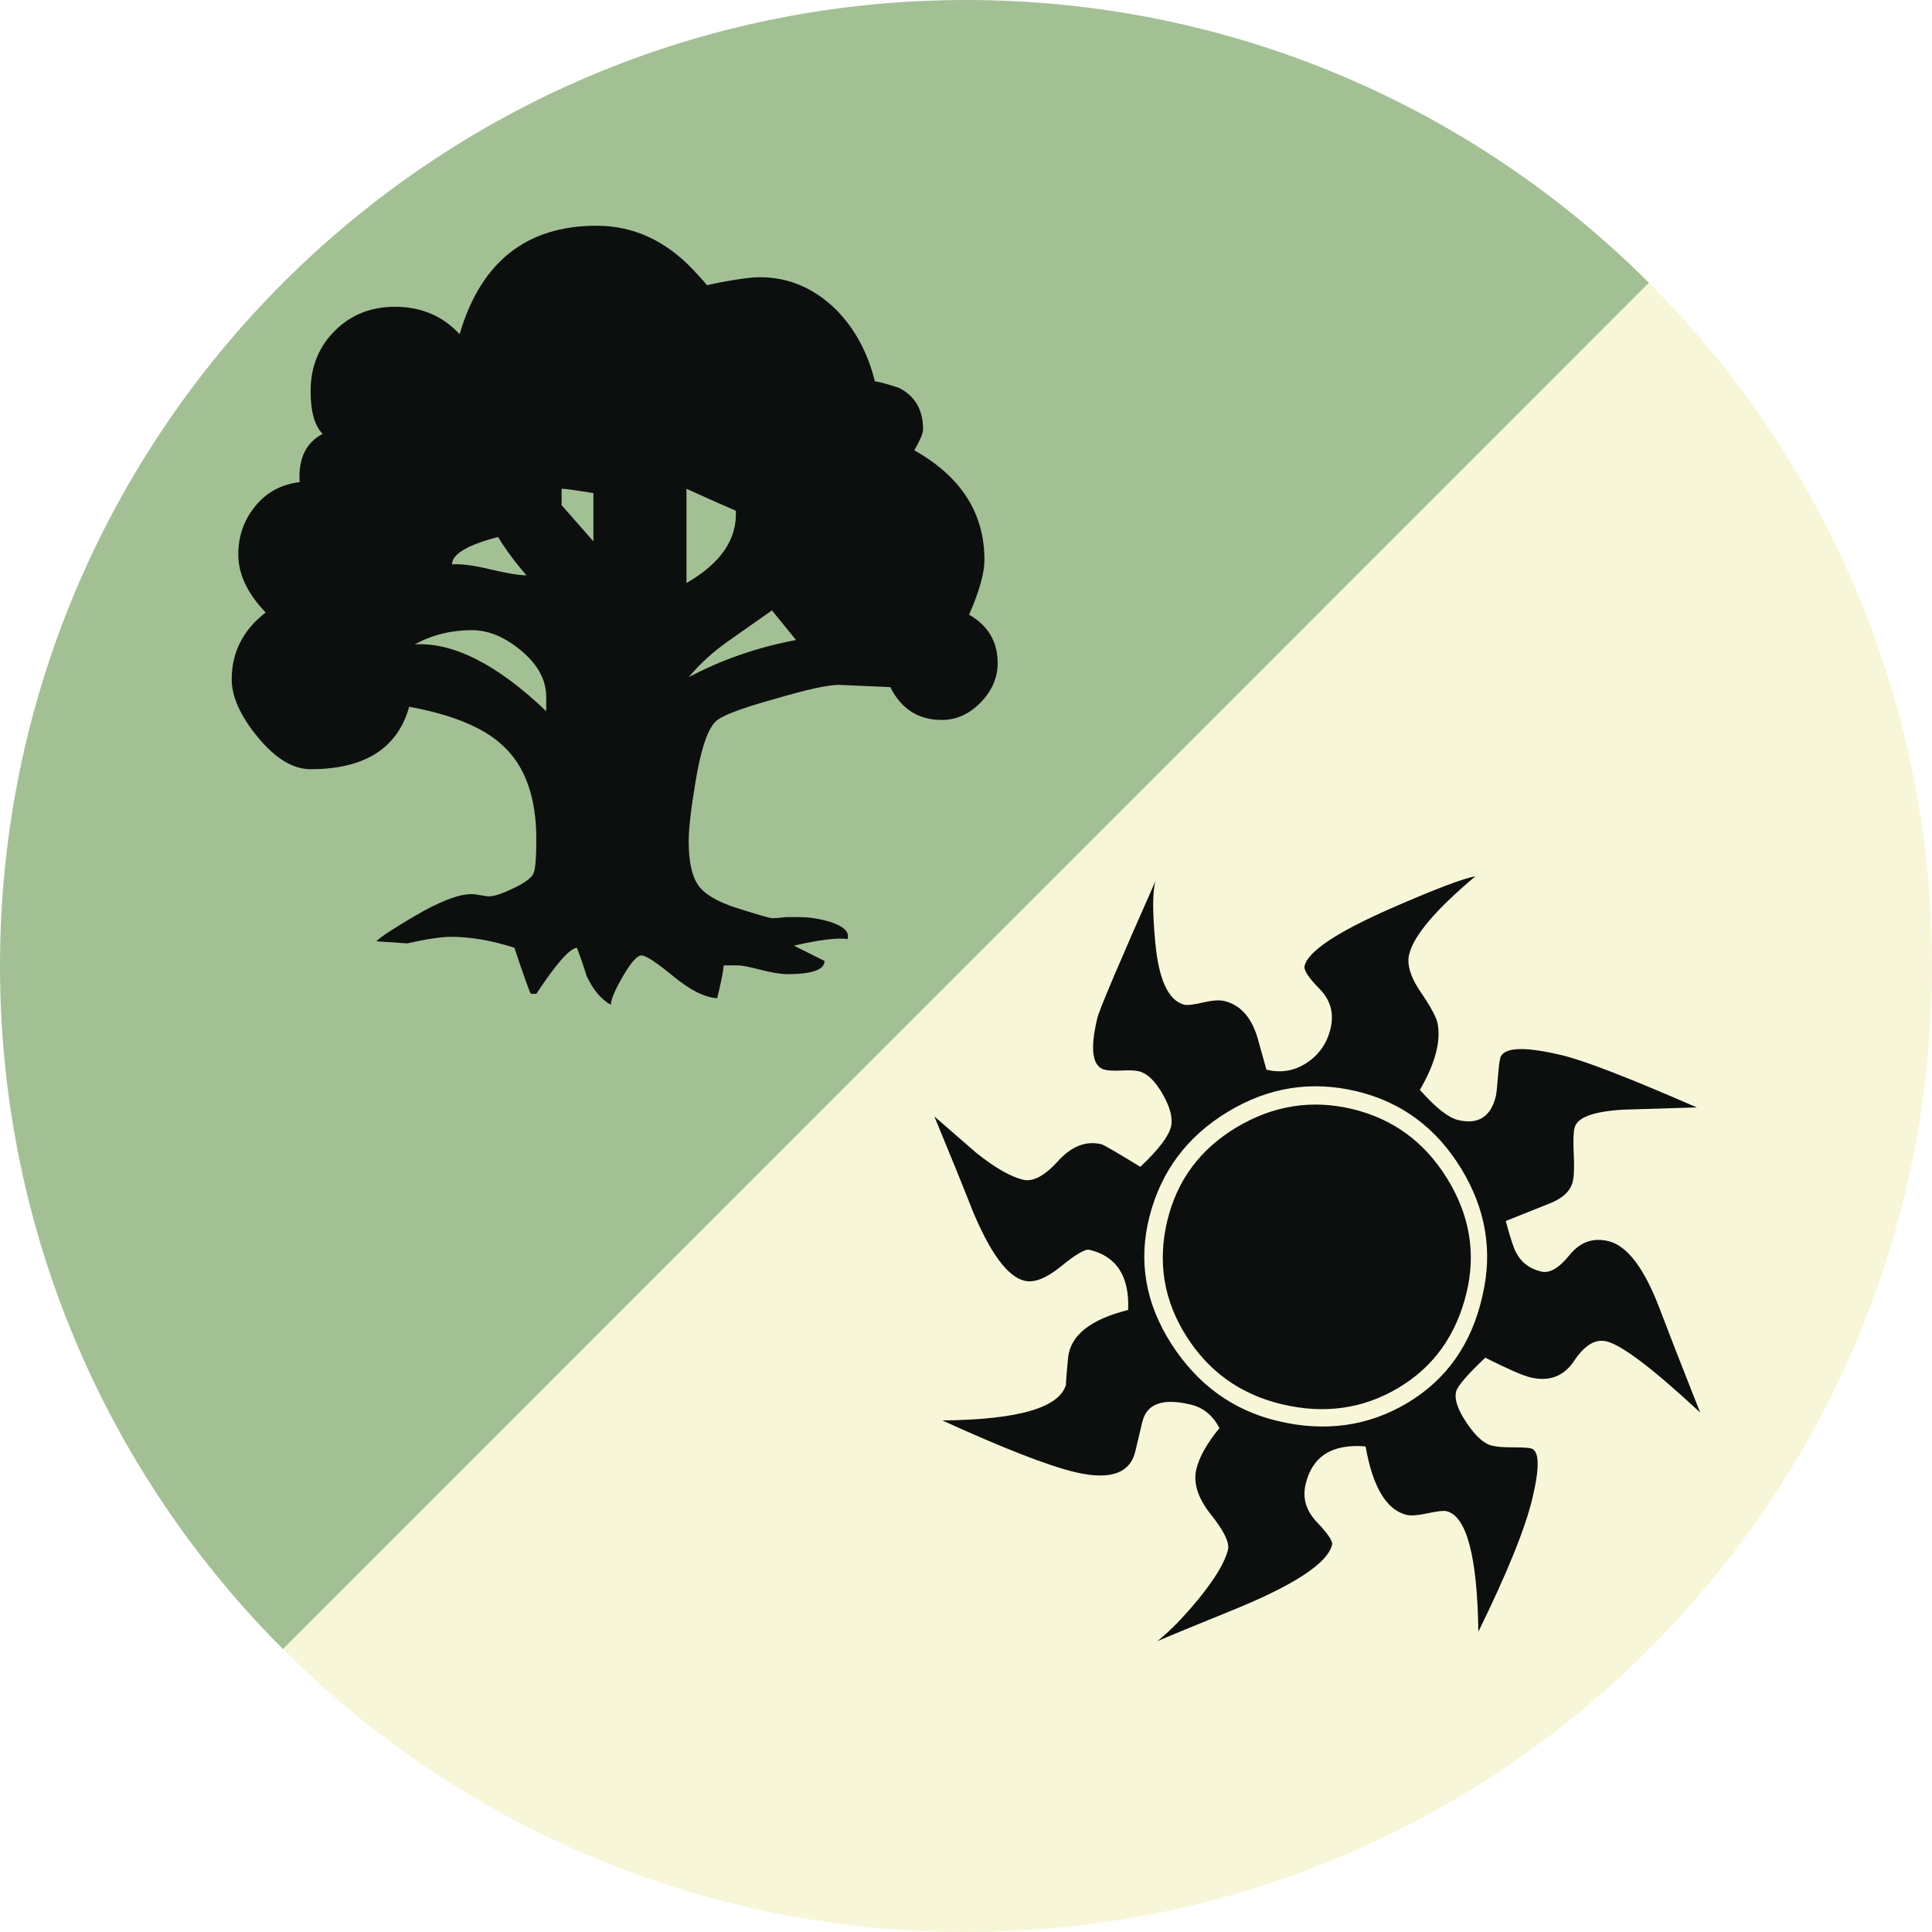
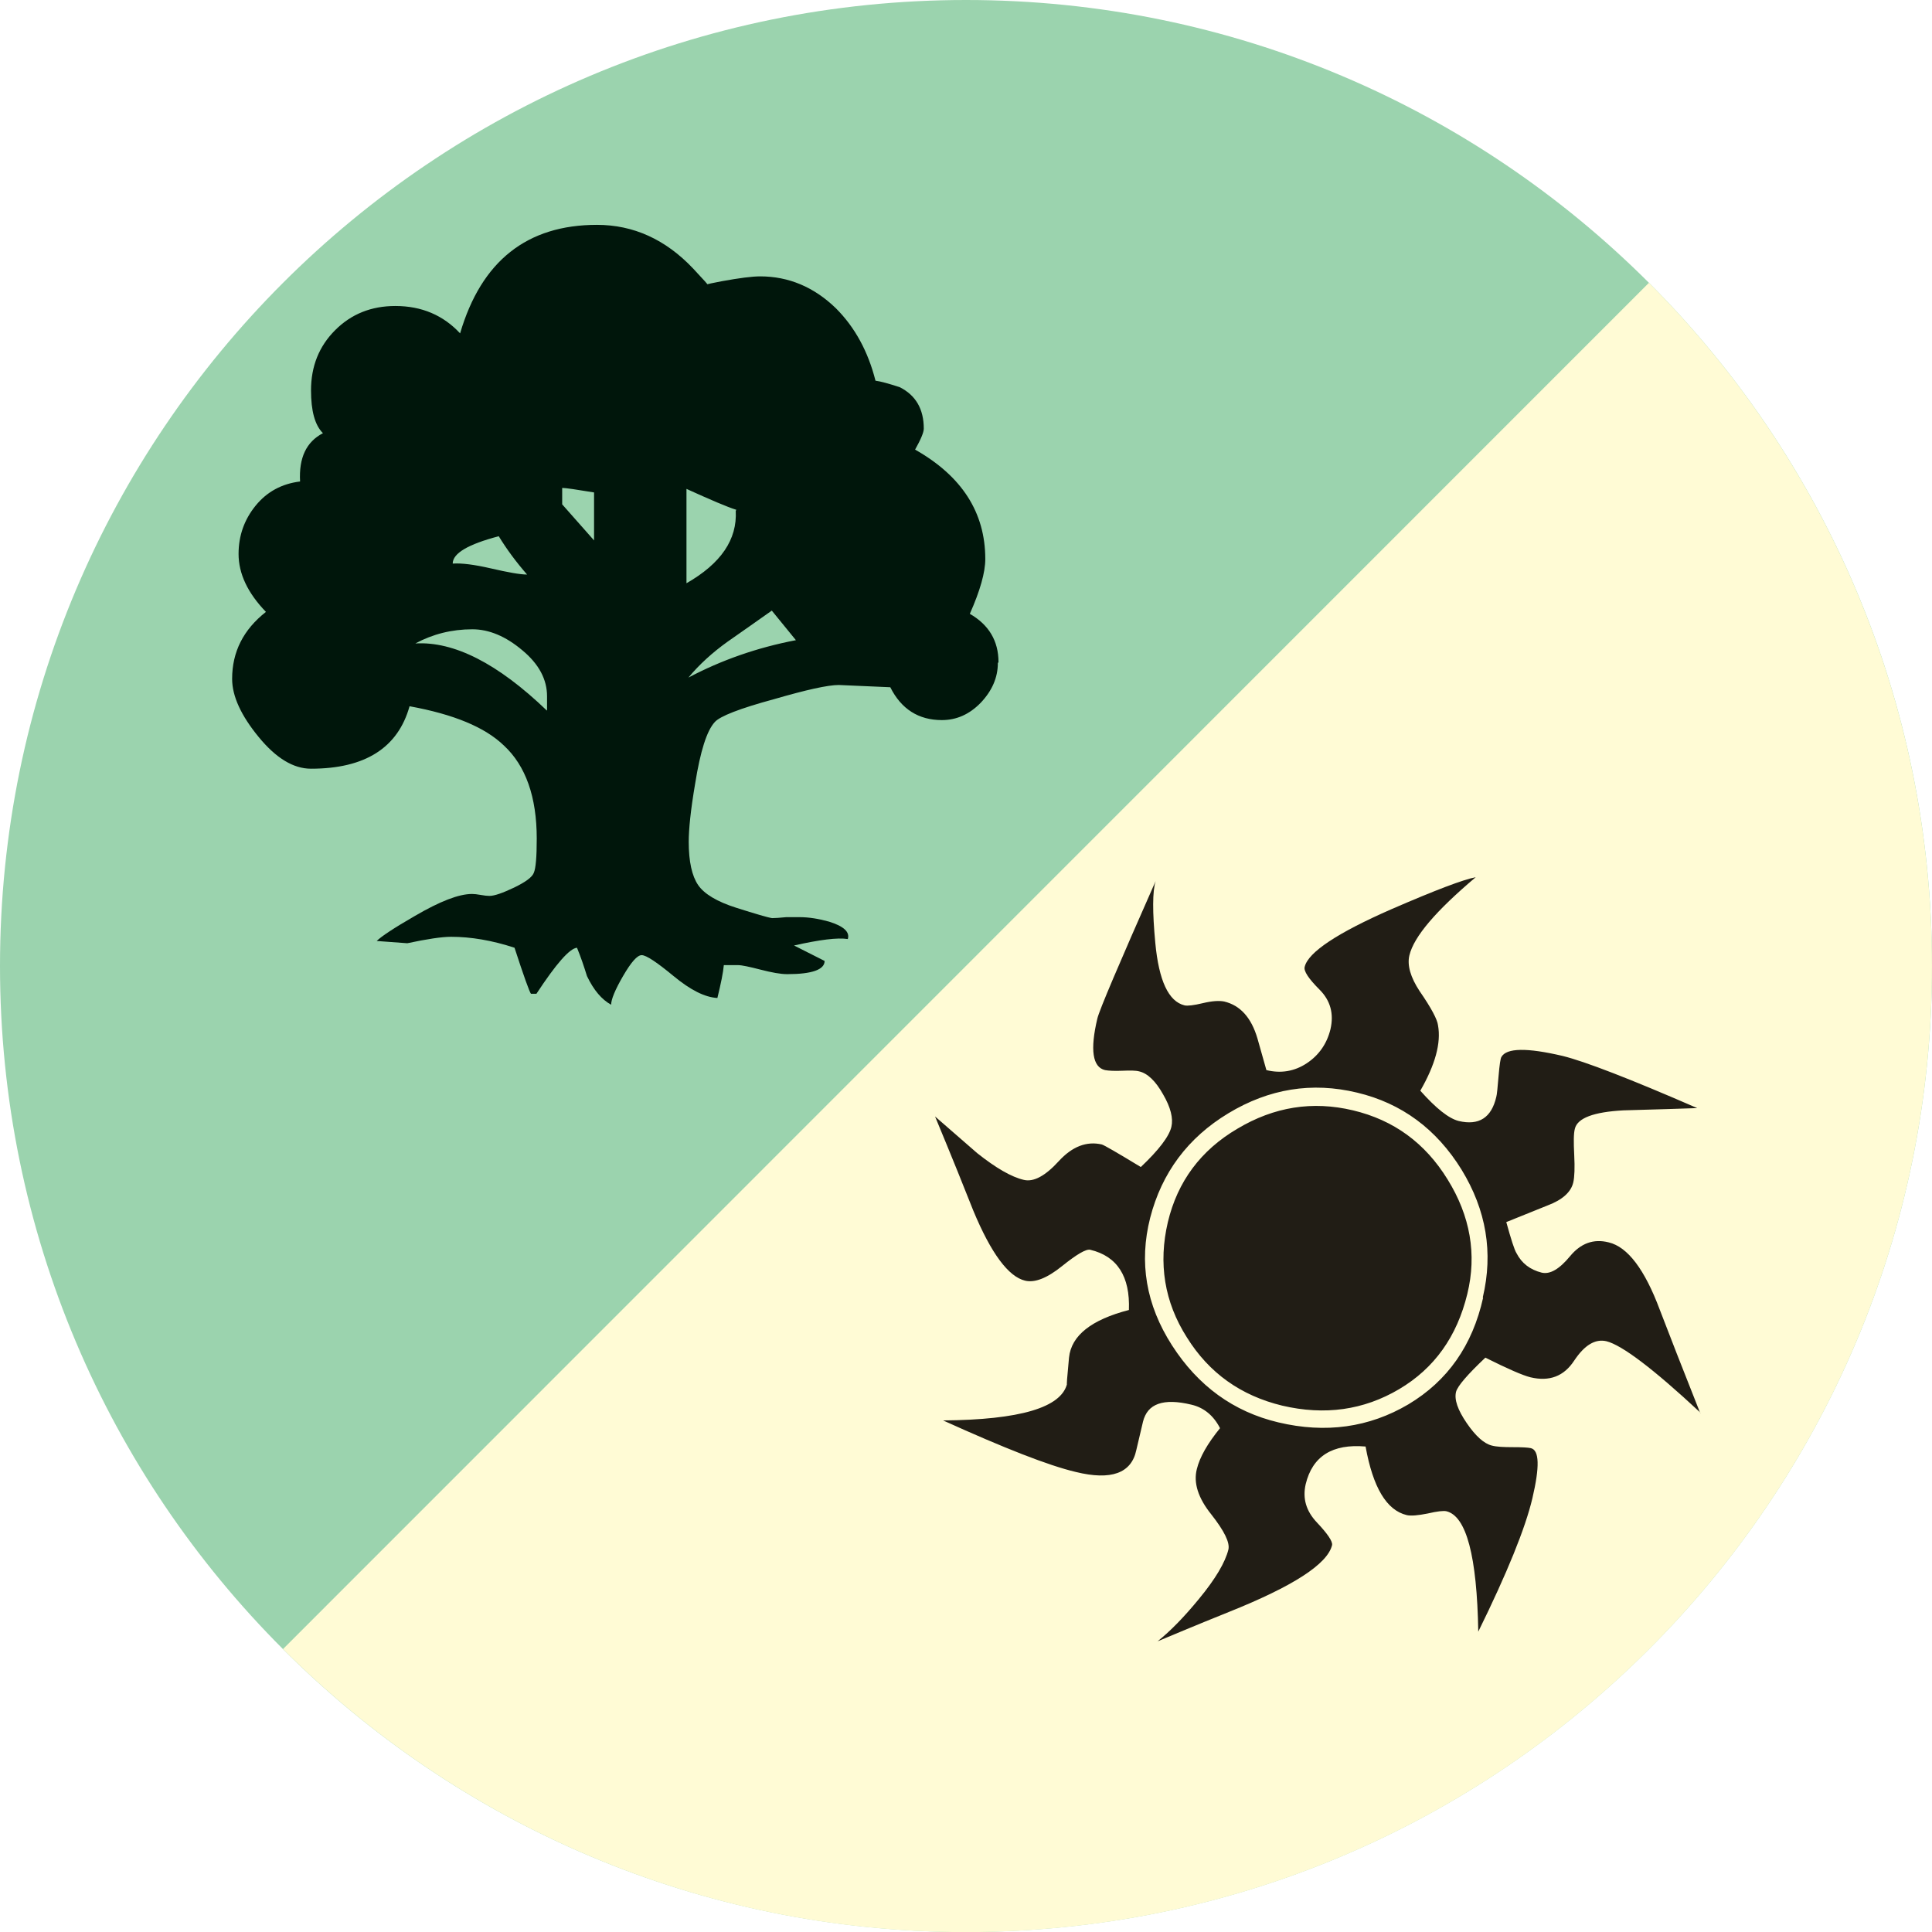
- <svg xmlns="http://www.w3.org/2000/svg" version="1.1" width="600" height="600">
-   <g transform="translate(-62.00553,103.9291)" id="layer1">
-     <path d="m 574.1,-16.107 c 54.312,54.306 87.906,129.306 87.906,212.16 0,165.696 -134.322,300.018 -300,300.018 -82.842,0 -157.83,-33.576 -212.124,-87.876" id="path249" style="fill:#f8f6d8" />
-     <path d="M 149.882,408.195 C 95.582,353.913 62.006,278.901 62.006,196.059 c 0,-165.684 134.322,-299.988 300,-299.988 82.812,0 157.806,33.558 212.094,87.822" id="path251" style="fill:#a3c095" />
-     <path d="m 590.006,334.737 c -14.616,-13.584 -24.324,-20.946 -29.088,-22.092 -3.456,-0.834 -6.81,1.188 -10.032,6.024 -3.222,4.854 -7.746,6.564 -13.608,5.16 -2.376,-0.57 -7.05,-2.61 -14.004,-6.114 -5.628,5.316 -8.646,8.832 -9.066,10.554 -0.57,2.394 0.534,5.628 3.306,9.732 2.76,4.098 5.364,6.432 7.806,7.026 1.542,0.372 3.726,0.546 6.54,0.534 2.808,-0.007 4.662,0.096 5.562,0.306 2.658,0.624 2.814,5.826 0.468,15.576 -2.22,9.324 -7.812,23.124 -16.758,41.358 -0.354,-23.454 -3.66,-35.94 -9.936,-37.428 -0.87,-0.21 -2.814,0.024 -5.832,0.666 -3.03,0.642 -5.184,0.822 -6.48,0.504 -6.288,-1.5 -10.548,-8.604 -12.786,-21.27 -10.338,-0.876 -16.542,3.036 -18.618,11.694 -1.044,4.356 0.138,8.298 3.534,11.85 3.378,3.552 4.938,5.88 4.692,6.96 -1.398,5.862 -12.126,12.804 -32.136,20.844 -10.656,4.332 -18.042,7.368 -22.128,9.132 3.954,-3.168 8.214,-7.536 12.762,-13.092 5.172,-6.342 8.226,-11.436 9.168,-15.354 0.516,-2.154 -1.254,-5.802 -5.304,-10.884 -4.056,-5.094 -5.556,-9.804 -4.518,-14.13 0.876,-3.684 3.258,-7.926 7.164,-12.72 -2.046,-3.918 -5.01,-6.36 -8.91,-7.29 -8.664,-2.094 -13.674,-0.3 -15.024,5.34 0.93,-3.9 0.228,-0.972 -2.1,8.778 -1.5,7.2 -7.776,9.474 -18.828,6.846 -8.454,-2.028 -22.176,-7.374 -41.184,-16.044 23.886,-0.234 36.708,-4.044 38.466,-11.418 -0.192,0.876 -0.02,-1.836 0.582,-8.118 0.732,-6.912 6.96,-11.85 18.648,-14.778 0.432,-10.428 -3.564,-16.662 -12.024,-18.678 -1.296,-0.318 -4.23,1.386 -8.778,5.106 -4.566,3.726 -8.358,5.232 -11.388,4.5 -5.202,-1.23 -10.578,-8.478 -16.104,-21.72 -2.562,-6.57 -6.528,-16.338 -11.898,-29.316 4.362,3.798 8.718,7.602 13.092,11.376 5.778,4.608 10.62,7.362 14.514,8.298 3.036,0.726 6.648,-1.218 10.848,-5.832 4.194,-4.614 8.676,-6.348 13.44,-5.196 0.666,0.156 4.68,2.484 12.078,7.008 5.622,-5.298 8.796,-9.456 9.528,-12.492 0.612,-2.61 -0.24,-5.964 -2.586,-10.074 -2.34,-4.122 -4.812,-6.474 -7.41,-7.11 -1.086,-0.27 -2.838,-0.342 -5.268,-0.228 -2.43,0.114 -4.188,0.03 -5.274,-0.228 -3.894,-0.942 -4.686,-6.27 -2.352,-16.026 0.612,-2.61 6.66,-16.86 18.132,-42.744 -0.996,3.186 -1.038,9.612 -0.126,19.218 1.086,11.718 4.122,18.15 9.108,19.368 0.864,0.192 2.754,-0.042 5.676,-0.708 2.91,-0.678 5.112,-0.84 6.624,-0.48 4.98,1.194 8.424,5.004 10.338,11.412 l 2.778,9.93 c 4.548,1.098 8.73,0.378 12.54,-2.142 3.816,-2.532 6.276,-6.066 7.362,-10.614 1.134,-4.77 0,-8.874 -3.408,-12.342 -3.414,-3.444 -4.974,-5.832 -4.65,-7.128 1.086,-4.548 10.08,-10.53 26.97,-17.94 13.56,-5.916 22.254,-9.222 26.094,-9.912 -12.324,10.356 -19.194,18.426 -20.592,24.294 -0.726,3.036 0.33,6.726 3.186,11.082 3.57,5.202 5.472,8.754 5.7,10.632 0.966,5.496 -0.876,12.27 -5.55,20.334 4.866,5.52 8.82,8.628 11.862,9.366 6.27,1.5 10.194,-0.996 11.748,-7.5 0.156,-0.654 0.378,-2.772 0.672,-6.372 0.276,-3.594 0.588,-5.586 0.906,-5.97 1.596,-2.826 7.914,-2.916 18.966,-0.27 6.936,1.65 20.874,7.05 41.838,16.194 -5.082,0.15 -12.696,0.384 -22.854,0.702 -9.3,0.54 -14.334,2.424 -15.114,5.67 -0.36,1.524 -0.444,4.248 -0.24,8.184 0.204,3.942 0.102,6.792 -0.318,8.514 -0.72,3.042 -3.354,5.376 -7.872,7.05 l -12.93,5.166 c 1.47,5.382 2.52,8.622 3.186,9.696 1.554,3.108 4.152,5.124 7.836,6 2.604,0.624 5.532,-1.092 8.79,-5.124 3.252,-4.032 7.272,-5.478 12.042,-4.332 5.85,1.386 11.166,8.382 15.942,20.988 2.676,7.074 6.864,17.808 12.582,32.238 z m -67.644,-36.114 c 3.312,-13.878 1.104,-27.126 -6.648,-39.75 -7.752,-12.624 -18.564,-20.598 -32.424,-23.904 -14.088,-3.366 -27.438,-1.23 -40.026,6.42 -12.594,7.62 -20.688,18.462 -24.276,32.49 -3.54,13.812 -1.26,27.03 6.846,39.624 8.1,12.582 19.08,20.55 32.958,23.868 14.724,3.522 28.182,1.632 40.35,-5.64 12.156,-7.284 19.896,-18.33 23.22,-33.108 z m -4.89,-1.176 c -3.156,13.218 -10.218,23.106 -21.18,29.634 -10.956,6.54 -23.058,8.238 -36.264,5.076 -12.786,-3.072 -22.662,-10.122 -29.64,-21.198 -6.978,-11.052 -8.934,-22.968 -5.874,-35.754 3.018,-12.576 10.188,-22.254 21.552,-29.052 11.376,-6.786 23.334,-8.67 35.904,-5.658 12.564,3 22.362,10.146 29.388,21.456 7.026,11.322 9.072,23.148 6.114,35.496 z" id="path253" style="fill:#0d0f0f" />
-     <path d="m 371.846,101.955 c 0,4.548 -1.758,8.628 -5.274,12.258 -3.516,3.624 -7.548,5.448 -12.096,5.448 -7.242,0 -12.588,-3.402 -15.978,-10.206 l -15.996,-0.69 c -3.408,0 -10.11,1.476 -20.076,4.428 -10.662,2.94 -16.788,5.34 -18.384,7.14 -2.484,2.712 -4.53,9.078 -6.12,19.05 -1.368,8.166 -2.034,14.184 -2.034,18.048 0,6.126 0.96,10.614 2.88,13.434 1.926,2.844 5.904,5.22 11.904,7.146 6.006,1.914 9.696,3.006 11.064,3.216 0.906,0 2.376,-0.108 4.422,-0.342 h 4.086 c 2.946,0 6.006,0.462 9.192,1.374 4.53,1.374 6.462,3.174 5.79,5.448 -3.186,-0.456 -8.736,0.222 -16.668,2.04 l 9.516,4.764 c 0,2.724 -3.858,4.086 -11.568,4.086 -2.052,0 -4.83,-0.456 -8.34,-1.362 -3.522,-0.912 -5.85,-1.362 -6.978,-1.362 h -4.416 c -0.234,2.262 -0.906,5.658 -2.046,10.2 -3.87,-0.234 -8.394,-2.496 -13.62,-6.816 -5.22,-4.302 -8.508,-6.462 -9.858,-6.462 -1.368,0 -3.306,2.16 -5.79,6.462 -2.502,4.32 -3.744,7.266 -3.744,8.856 -2.946,-1.59 -5.43,-4.536 -7.494,-8.856 -0.906,-2.946 -1.926,-5.892 -3.054,-8.85 -2.274,0.234 -6.462,4.992 -12.594,14.298 h -1.704 c -0.456,-0.684 -2.16,-5.448 -5.112,-14.298 -7.032,-2.262 -13.608,-3.396 -19.728,-3.396 -2.946,0 -7.494,0.69 -13.62,2.04 l -9.516,-0.666 c 1.35,-1.374 5.328,-3.972 11.898,-7.83 7.704,-4.536 13.614,-6.81 17.694,-6.81 0.672,0 1.584,0.12 2.724,0.342 1.128,0.228 2.046,0.342 2.724,0.342 1.578,0 4.134,-0.852 7.65,-2.562 3.516,-1.68 5.562,-3.216 6.114,-4.584 0.588,-1.368 0.87,-4.878 0.87,-10.566 0,-12.918 -3.408,-22.56 -10.218,-28.914 -5.898,-5.664 -15.648,-9.75 -29.262,-12.24 -3.624,12.924 -13.842,19.392 -30.618,19.392 -5.454,0 -10.89,-3.294 -16.338,-9.876 -5.43,-6.576 -8.166,-12.588 -8.166,-18.03 0,-8.394 3.516,-15.324 10.548,-20.772 -5.664,-5.88 -8.508,-11.892 -8.508,-18.024 0,-5.682 1.752,-10.662 5.274,-14.988 3.516,-4.302 8.118,-6.798 13.782,-7.47 -0.444,-7.266 1.926,-12.252 7.146,-14.976 -2.496,-2.496 -3.738,-6.918 -3.738,-13.266 0,-7.482 2.484,-13.728 7.482,-18.714 4.98,-4.998 11.232,-7.5 18.702,-7.5 8.178,0 14.874,2.868 20.088,8.52 6.588,-22.458 20.754,-33.684 42.534,-33.684 11.34,0 21.324,4.536 29.94,13.614 3.18,3.402 4.758,5.22 4.758,5.442 -2.712,0 -1.35,-0.516 4.086,-1.536 5.454,-1.02 9.408,-1.536 11.916,-1.536 8.844,0 16.668,3.294 23.49,9.876 5.892,5.892 9.978,13.374 12.252,22.452 1.578,0.234 4.074,0.912 7.476,2.04 4.986,2.514 7.488,6.81 7.488,12.936 0,1.128 -0.912,3.294 -2.724,6.456 14.514,8.166 21.78,19.512 21.78,34.044 0,4.074 -1.59,9.75 -4.758,17.004 5.916,3.426 8.868,8.43 8.868,14.988 z m -140.202,14.982 v -4.404 c 0,-5.22 -2.55,-9.99 -7.656,-14.298 -5.106,-4.302 -10.26,-6.462 -15.48,-6.462 -6.36,0 -12.252,1.458 -17.694,4.41 12.024,-0.684 25.632,6.246 40.83,20.754 z m -6.126,-42.192 c -3.396,-3.87 -6.348,-7.83 -8.844,-11.91 -9.534,2.502 -14.292,5.34 -14.292,8.502 2.712,-0.21 6.69,0.288 11.898,1.548 5.22,1.242 8.976,1.86 11.238,1.86 z m 20.778,-10.548 V 49.221 c -5.46,-0.894 -8.754,-1.368 -9.876,-1.368 v 5.106 l 9.876,11.238 z m 44.226,-9.522 c -2.724,-1.134 -7.83,-3.402 -15.324,-6.81 V 77.127 c 10.674,-6.132 15.768,-13.62 15.324,-22.452 z m 18.696,40.152 -7.476,-9.192 c -4.53,3.18 -9.126,6.402 -13.788,9.702 -4.65,3.294 -8.67,6.972 -12.066,11.052 10.194,-5.448 21.324,-9.294 33.33,-11.562 z" id="path255" style="fill:#0d0f0f" />
+ <svg xmlns="http://www.w3.org/2000/svg" viewBox="0 0 600 600" version="1.1">
+   <circle cx="300" cy="300" r="300" fill="#9bd3ae" />
+   <g transform="translate(-62.01,103.93)">
+     <path d="m574.1-16.1c54.3 54.3 87.9 129.3 87.9 212.2 0 165.7-134.3 300-300 300-82.8 0-157.8-33.6-212.1-87.9" fill="#fffbd5" />
+     <path d="m590 334.7c-14.6-13.6-24.3-20.9-29.1-22.1-3.5-0.8-6.8 1.2-10 6-3.2 4.9-7.7 6.6-13.6 5.2-2.4-0.6-7-2.6-14-6.1-5.6 5.3-8.6 8.8-9.1 10.6-0.6 2.4 0.5 5.6 3.3 9.7 2.8 4.1 5.4 6.4 7.8 7 1.5 0.4 3.7 0.5 6.5 0.5 2.8 0 4.7 0.1 5.6 0.3 2.7 0.6 2.8 5.8 0.5 15.6-2.2 9.3-7.8 23.1-16.8 41.4-0.4-23.5-3.7-35.9-9.9-37.4-0.9-0.2-2.8 0-5.8 0.7-3 0.6-5.2 0.8-6.5 0.5-6.3-1.5-10.5-8.6-12.8-21.3-10.3-0.9-16.5 3-18.6 11.7-1 4.4 0.1 8.3 3.5 11.9 3.4 3.6 4.9 5.9 4.7 7-1.4 5.9-12.1 12.8-32.1 20.8-10.7 4.3-18 7.4-22.1 9.1 4-3.2 8.2-7.5 12.8-13.1 5.2-6.3 8.2-11.4 9.2-15.4 0.5-2.2-1.3-5.8-5.3-10.9-4.1-5.1-5.6-9.8-4.5-14.1 0.9-3.7 3.3-7.9 7.2-12.7-2-3.9-5-6.4-8.9-7.3-8.7-2.1-13.7-0.3-15 5.3 0.9-3.9 0.2-1-2.1 8.8-1.5 7.2-7.8 9.5-18.8 6.8-8.5-2-22.2-7.4-41.2-16 23.9-0.2 36.7-4 38.5-11.4-0.2 0.9 0-1.8 0.6-8.1 0.7-6.9 7-11.8 18.6-14.8 0.4-10.4-3.6-16.7-12-18.7-1.3-0.3-4.2 1.4-8.8 5.1-4.6 3.7-8.4 5.2-11.4 4.5-5.2-1.2-10.6-8.5-16.1-21.7-2.6-6.6-6.5-16.3-11.9-29.3 4.4 3.8 8.7 7.6 13.1 11.4 5.8 4.6 10.6 7.4 14.5 8.3 3 0.7 6.6-1.2 10.8-5.8 4.2-4.6 8.7-6.3 13.4-5.2 0.7 0.2 4.7 2.5 12.1 7 5.6-5.3 8.8-9.5 9.5-12.5 0.6-2.6-0.2-6-2.6-10.1-2.3-4.1-4.8-6.5-7.4-7.1-1.1-0.3-2.8-0.3-5.3-0.2-2.4 0.1-4.2 0-5.3-0.2-3.9-0.9-4.7-6.3-2.4-16 0.6-2.6 6.7-16.9 18.1-42.7-1 3.2-1 9.6-0.1 19.2 1.1 11.7 4.1 18.2 9.1 19.4 0.9 0.2 2.8 0 5.7-0.7 2.9-0.7 5.1-0.8 6.6-0.5 5 1.2 8.4 5 10.3 11.4l2.8 9.9c4.5 1.1 8.7 0.4 12.5-2.1 3.8-2.5 6.3-6.1 7.4-10.6 1.1-4.8 0-8.9-3.4-12.3-3.4-3.4-5-5.8-4.6-7.1 1.1-4.5 10.1-10.5 27-17.9 13.6-5.9 22.3-9.2 26.1-9.9-12.3 10.4-19.2 18.4-20.6 24.3-0.7 3 0.3 6.7 3.2 11.1 3.6 5.2 5.5 8.8 5.7 10.6 1 5.5-0.9 12.3-5.5 20.3 4.9 5.5 8.8 8.6 11.9 9.4 6.3 1.5 10.2-1 11.7-7.5 0.2-0.7 0.4-2.8 0.7-6.4 0.3-3.6 0.6-5.6 0.9-6 1.6-2.8 7.9-2.9 19-0.3 6.9 1.7 20.9 7.1 41.8 16.2-5.1 0.2-12.7 0.4-22.9 0.7-9.3 0.5-14.3 2.4-15.1 5.7-0.4 1.5-0.4 4.2-0.2 8.2 0.2 3.9 0.1 6.8-0.3 8.5-0.7 3-3.4 5.4-7.9 7.1l-12.9 5.2c1.5 5.4 2.5 8.6 3.2 9.7 1.6 3.1 4.2 5.1 7.8 6 2.6 0.6 5.5-1.1 8.8-5.1 3.3-4 7.3-5.5 12-4.3 5.9 1.4 11.2 8.4 15.9 21 2.7 7.1 6.9 17.8 12.6 32.2m-67.6-36.1c3.3-13.9 1.1-27.1-6.6-39.7-7.8-12.6-18.6-20.6-32.4-23.9-14.1-3.4-27.4-1.2-40 6.4-12.6 7.6-20.7 18.5-24.3 32.5-3.5 13.8-1.3 27 6.8 39.6 8.1 12.6 19.1 20.6 33 23.9 14.7 3.5 28.2 1.6 40.4-5.6 12.2-7.3 19.9-18.3 23.2-33.1m-4.9-1.2c-3.2 13.2-10.2 23.1-21.2 29.6-11 6.5-23.1 8.2-36.3 5.1-12.8-3.1-22.7-10.1-29.6-21.2-7-11-8.9-23-5.9-35.8 3-12.6 10.2-22.3 21.6-29 11.4-6.8 23.3-8.7 35.9-5.7 12.6 3 22.4 10.1 29.4 21.5 7 11.3 9.1 23.2 6.1 35.5" fill="#211d15" />
+     <path d="m371.9 102c0 4.5-1.8 8.6-5.3 12.3-3.5 3.6-7.5 5.4-12.1 5.4-7.2 0-12.6-3.4-16-10.2l-16-0.7c-3.4 0-10.1 1.5-20.1 4.4-10.7 2.9-16.8 5.3-18.4 7.1-2.5 2.7-4.5 9.1-6.1 19.1-1.4 8.2-2 14.2-2 18.1 0 6.1 1 10.6 2.9 13.4 1.9 2.8 5.9 5.2 11.9 7.1 6 1.9 9.7 3 11.1 3.2 0.9 0 2.4-0.1 4.4-0.3l4.1 0c2.9 0 6 0.5 9.2 1.4 4.5 1.4 6.5 3.2 5.8 5.4-3.2-0.5-8.7 0.2-16.7 2l9.5 4.8c0 2.7-3.9 4.1-11.6 4.1-2.1 0-4.8-0.5-8.3-1.4-3.5-0.9-5.8-1.4-7-1.4l-4.4 0c-0.2 2.3-0.9 5.7-2 10.2-3.9-0.2-8.4-2.5-13.6-6.8-5.2-4.3-8.5-6.5-9.9-6.5-1.4 0-3.3 2.2-5.8 6.5-2.5 4.3-3.7 7.3-3.7 8.9-2.9-1.6-5.4-4.5-7.5-8.9-0.9-2.9-1.9-5.9-3.1-8.8-2.3 0.2-6.5 5-12.6 14.3l-1.7 0c-0.5-0.7-2.2-5.4-5.1-14.3-7-2.3-13.6-3.4-19.7-3.4-2.9 0-7.5 0.7-13.6 2l-9.5-0.7c1.4-1.4 5.3-4 11.9-7.8 7.7-4.5 13.6-6.8 17.7-6.8 0.7 0 1.6 0.1 2.7 0.3 1.1 0.2 2 0.3 2.7 0.3 1.6 0 4.1-0.9 7.7-2.6 3.5-1.7 5.6-3.2 6.1-4.6 0.6-1.4 0.9-4.9 0.9-10.6 0-12.9-3.4-22.6-10.2-28.9-5.9-5.7-15.6-9.7-29.3-12.2-3.6 12.9-13.8 19.4-30.6 19.4-5.5 0-10.9-3.3-16.3-9.9-5.4-6.6-8.2-12.6-8.2-18 0-8.4 3.5-15.3 10.5-20.8-5.7-5.9-8.5-11.9-8.5-18 0-5.7 1.8-10.7 5.3-15 3.5-4.3 8.1-6.8 13.8-7.5-0.4-7.3 1.9-12.3 7.1-15-2.5-2.5-3.7-6.9-3.7-13.3 0-7.5 2.5-13.7 7.5-18.7 5-5 11.2-7.5 18.7-7.5 8.2 0 14.9 2.9 20.1 8.5 6.6-22.5 20.8-33.7 42.5-33.7 11.3 0 21.3 4.5 29.9 13.6 3.2 3.4 4.8 5.2 4.8 5.4-2.7 0-1.3-0.5 4.1-1.5 5.5-1 9.4-1.5 11.9-1.5 8.8 0 16.7 3.3 23.5 9.9 5.9 5.9 10 13.4 12.3 22.5 1.6 0.2 4.1 0.9 7.5 2 5 2.5 7.5 6.8 7.5 12.9 0 1.1-0.9 3.3-2.7 6.5 14.5 8.2 21.8 19.5 21.8 34 0 4.1-1.6 9.8-4.8 17 5.9 3.4 8.9 8.4 8.9 15m-140.2 15 0-4.4c0-5.2-2.5-10-7.7-14.3-5.1-4.3-10.3-6.5-15.5-6.5-6.4 0-12.3 1.5-17.7 4.4 12-0.7 25.6 6.2 40.8 20.8m-6.1-42.2c-3.4-3.9-6.3-7.8-8.8-11.9-9.5 2.5-14.3 5.3-14.3 8.5 2.7-0.2 6.7 0.3 11.9 1.5 5.2 1.2 9 1.9 11.2 1.9m20.8-10.5 0-15c-5.5-0.9-8.8-1.4-9.9-1.4l0 5.1 9.9 11.2m44.2-9.5C287.8 53.5 282.7 51.3 275.2 47.9l0 29.3c10.7-6.1 15.8-13.6 15.3-22.5m18.7 40.2-7.5-9.2c-4.5 3.2-9.1 6.4-13.8 9.7-4.6 3.3-8.7 7-12.1 11.1 10.2-5.4 21.3-9.3 33.3-11.6" fill="#00160b" />
  </g>
</svg>
